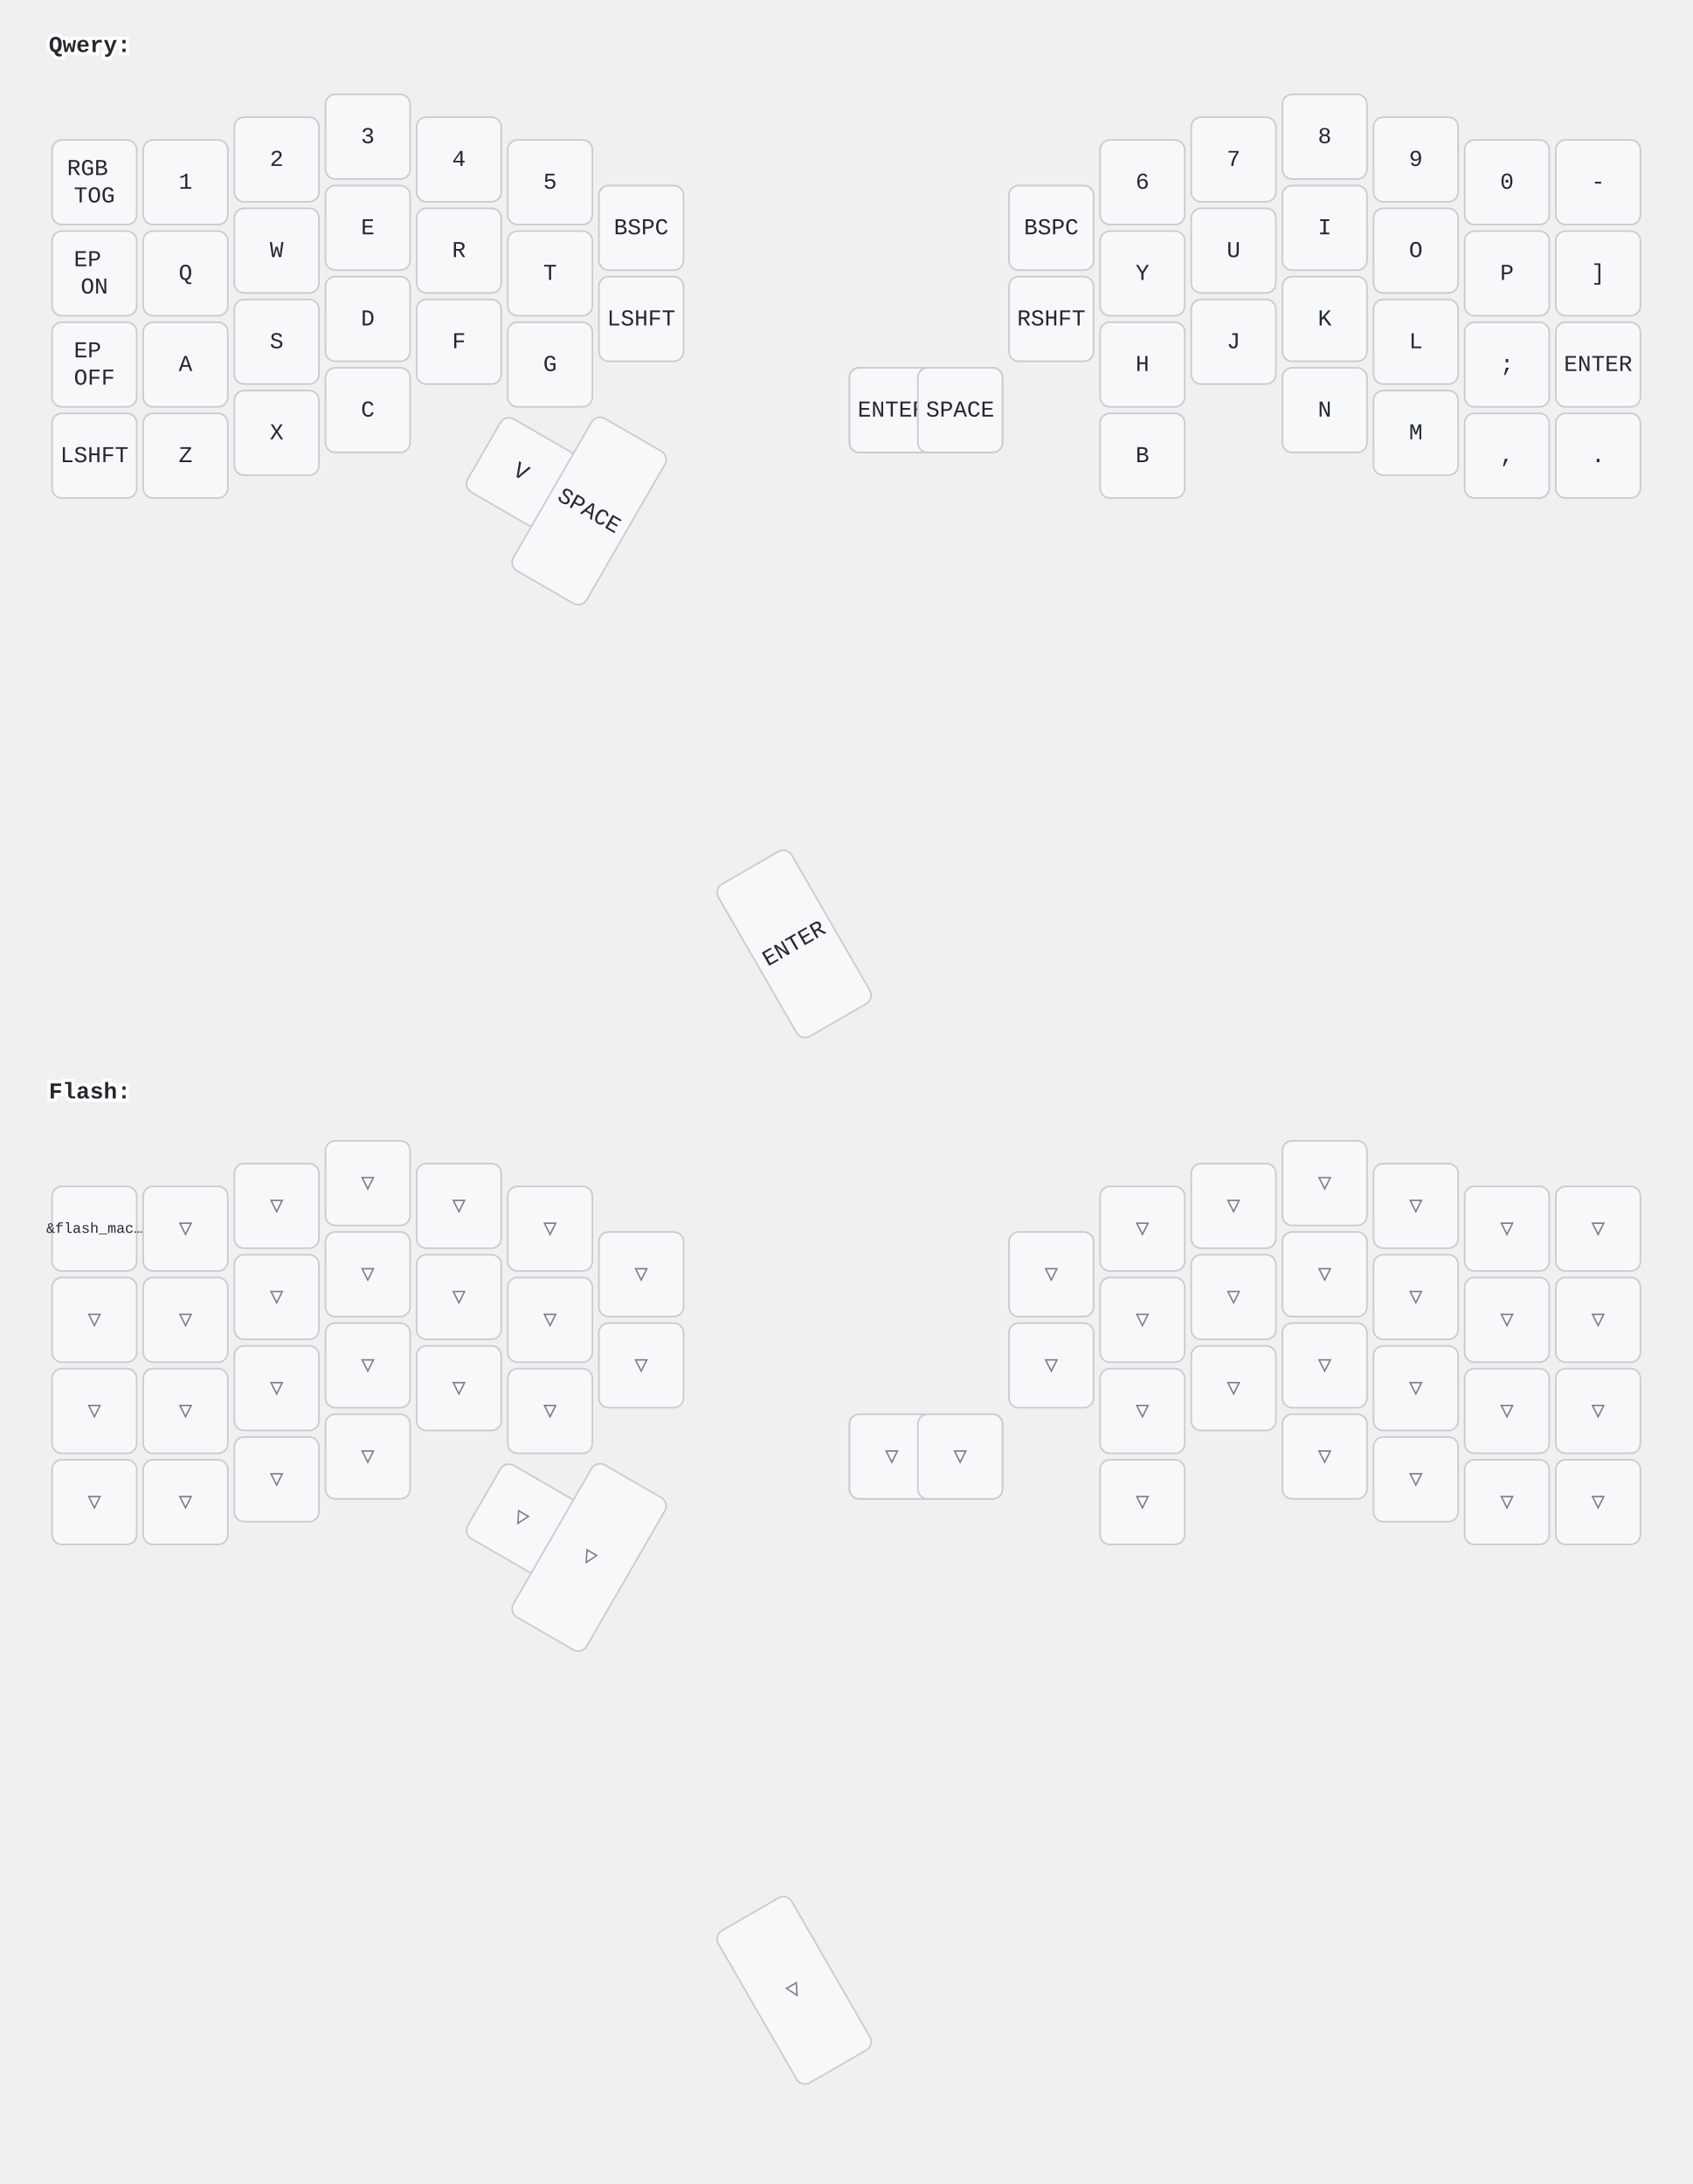
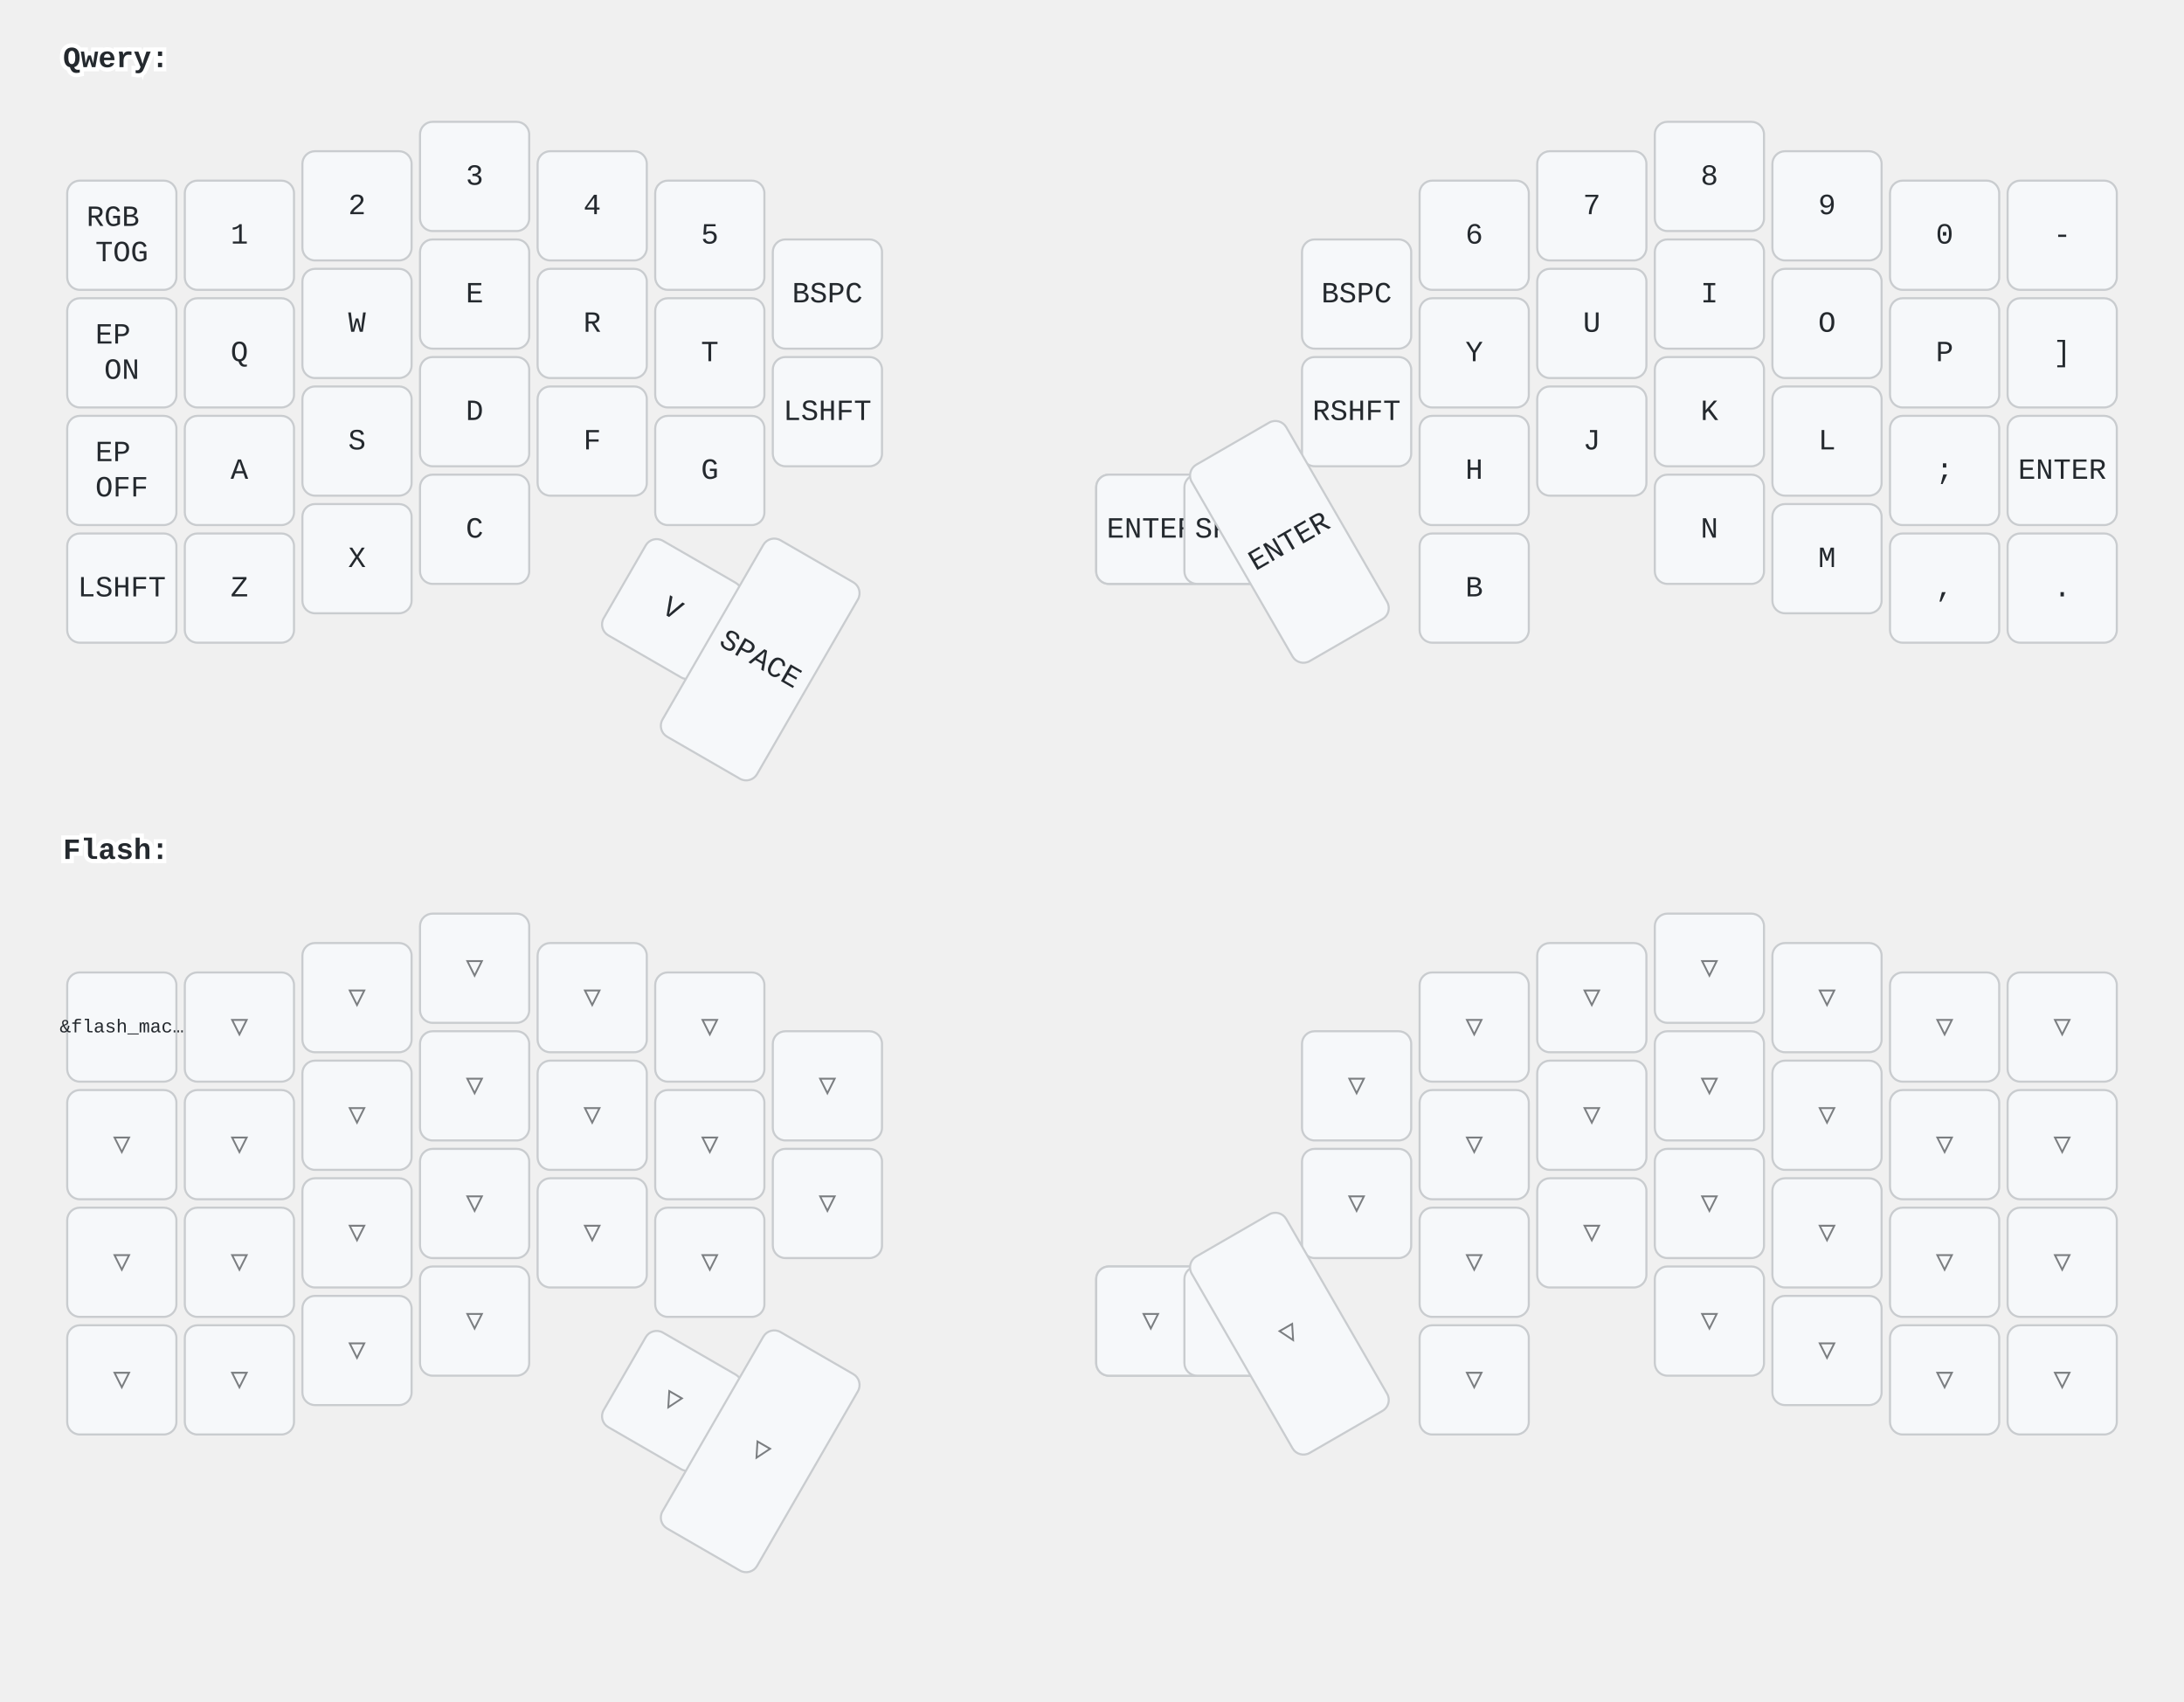
- <svg xmlns="http://www.w3.org/2000/svg" width="1040" height="1342" viewBox="0 0 1040 1342" class="keymap">
+ <svg xmlns="http://www.w3.org/2000/svg" width="1040" height="810" viewBox="0 0 1040 810" class="keymap">
  <style>/* inherit to force styles through use tags */
svg path {
    fill: inherit;
}

/* font and background color specifications */
svg.keymap {
    font-family: SFMono-Regular,Consolas,Liberation Mono,Menlo,monospace;
    font-size: 14px;
    font-kerning: normal;
    text-rendering: optimizeLegibility;
    fill: #24292e;
}

/* default key styling */
rect.key {
    fill: #f6f8fa;
}

rect.key, rect.combo {
    stroke: #c9cccf;
    stroke-width: 1;
}

/* default key side styling, only used is draw_key_sides is set */
rect.side {
    filter: brightness(90%);
}

/* color accent for combo boxes */
rect.combo, rect.combo-separate {
    fill: #cdf;
}

/* color accent for held keys */
rect.held, rect.combo.held {
    fill: #fdd;
}

/* color accent for ghost (optional) keys */
rect.ghost, rect.combo.ghost {
    stroke-dasharray: 4, 4;
    stroke-width: 2;
}

text {
    text-anchor: middle;
    dominant-baseline: middle;
}

/* styling for layer labels */
text.label {
    font-weight: bold;
    text-anchor: start;
    stroke: white;
    stroke-width: 4;
    paint-order: stroke;
}

/* styling for optional footer */
text.footer {
    text-anchor: end;
    dominant-baseline: auto;
    stroke: white;
    stroke-width: 4;
    paint-order: stroke;
}

/* styling for combo tap, and key hold/shifted label text */
text.combo, text.hold, text.shifted {
    font-size: 11px;
}

text.hold {
    text-anchor: middle;
    dominant-baseline: auto;
}

text.shifted {
    text-anchor: middle;
    dominant-baseline: hanging;
}

text.layer-activator {
    text-decoration: underline;
}

/* styling for hold/shifted label text in combo box */
text.combo.hold, text.combo.shifted {
    font-size: 8px;
}

/* lighter symbol for transparent keys */
text.trans {
    fill: #7b7e81;
}

/* styling for combo dendrons */
path.combo {
    stroke-width: 1;
    stroke: gray;
    fill: none;
}

/* Start Tabler Icons Cleanup */
/* cannot use height/width with glyphs */
.icon-tabler &gt; path {
    fill: inherit;
    stroke: inherit;
    stroke-width: 2;
}
/* hide tabler's default box */
.icon-tabler &gt; path[stroke="none"][fill="none"] {
    visibility: hidden;
}
/* End Tabler Icons Cleanup */
</style>
  <g transform="translate(30, 0)" class="layer-Qwery">
    <text x="0" y="28" class="label" id="Qwery">Qwery:</text>
    <g transform="translate(0, 56)">
      <g transform="translate(28, 56)" class="key keypos-0">
        <rect rx="6" ry="6" x="-26" y="-26" width="52" height="52" class="key" />
        <text x="0" y="0" class="key tap">
          <tspan x="0" dy="-0.6em">RGB</tspan>
          <tspan x="0" dy="1.2em">TOG</tspan>
        </text>
      </g>
      <g transform="translate(84, 56)" class="key keypos-1">
        <rect rx="6" ry="6" x="-26" y="-26" width="52" height="52" class="key" />
        <text x="0" y="0" class="key tap">1</text>
      </g>
      <g transform="translate(140, 42)" class="key keypos-2">
        <rect rx="6" ry="6" x="-26" y="-26" width="52" height="52" class="key" />
        <text x="0" y="0" class="key tap">2</text>
      </g>
      <g transform="translate(196, 28)" class="key keypos-3">
        <rect rx="6" ry="6" x="-26" y="-26" width="52" height="52" class="key" />
        <text x="0" y="0" class="key tap">3</text>
      </g>
      <g transform="translate(252, 42)" class="key keypos-4">
        <rect rx="6" ry="6" x="-26" y="-26" width="52" height="52" class="key" />
        <text x="0" y="0" class="key tap">4</text>
      </g>
      <g transform="translate(308, 56)" class="key keypos-5">
        <rect rx="6" ry="6" x="-26" y="-26" width="52" height="52" class="key" />
        <text x="0" y="0" class="key tap">5</text>
      </g>
      <g transform="translate(364, 84)" class="key keypos-6">
        <rect rx="6" ry="6" x="-26" y="-26" width="52" height="52" class="key" />
        <text x="0" y="0" class="key tap">BSPC</text>
      </g>
      <g transform="translate(616, 84)" class="key keypos-7">
        <rect rx="6" ry="6" x="-26" y="-26" width="52" height="52" class="key" />
        <text x="0" y="0" class="key tap">BSPC</text>
      </g>
      <g transform="translate(672, 56)" class="key keypos-8">
        <rect rx="6" ry="6" x="-26" y="-26" width="52" height="52" class="key" />
        <text x="0" y="0" class="key tap">6</text>
      </g>
      <g transform="translate(728, 42)" class="key keypos-9">
        <rect rx="6" ry="6" x="-26" y="-26" width="52" height="52" class="key" />
        <text x="0" y="0" class="key tap">7</text>
      </g>
      <g transform="translate(784, 28)" class="key keypos-10">
        <rect rx="6" ry="6" x="-26" y="-26" width="52" height="52" class="key" />
        <text x="0" y="0" class="key tap">8</text>
      </g>
      <g transform="translate(840, 42)" class="key keypos-11">
        <rect rx="6" ry="6" x="-26" y="-26" width="52" height="52" class="key" />
        <text x="0" y="0" class="key tap">9</text>
      </g>
      <g transform="translate(896, 56)" class="key keypos-12">
        <rect rx="6" ry="6" x="-26" y="-26" width="52" height="52" class="key" />
        <text x="0" y="0" class="key tap">0</text>
      </g>
      <g transform="translate(952, 56)" class="key keypos-13">
        <rect rx="6" ry="6" x="-26" y="-26" width="52" height="52" class="key" />
        <text x="0" y="0" class="key tap">-</text>
      </g>
      <g transform="translate(28, 112)" class="key keypos-14">
        <rect rx="6" ry="6" x="-26" y="-26" width="52" height="52" class="key" />
        <text x="0" y="0" class="key tap">
          <tspan x="0" dy="-0.6em">EP</tspan>
          <tspan x="0" dy="1.2em">ON</tspan>
        </text>
      </g>
      <g transform="translate(84, 112)" class="key keypos-15">
        <rect rx="6" ry="6" x="-26" y="-26" width="52" height="52" class="key" />
        <text x="0" y="0" class="key tap">Q</text>
      </g>
      <g transform="translate(140, 98)" class="key keypos-16">
        <rect rx="6" ry="6" x="-26" y="-26" width="52" height="52" class="key" />
        <text x="0" y="0" class="key tap">W</text>
      </g>
      <g transform="translate(196, 84)" class="key keypos-17">
        <rect rx="6" ry="6" x="-26" y="-26" width="52" height="52" class="key" />
        <text x="0" y="0" class="key tap">E</text>
      </g>
      <g transform="translate(252, 98)" class="key keypos-18">
        <rect rx="6" ry="6" x="-26" y="-26" width="52" height="52" class="key" />
        <text x="0" y="0" class="key tap">R</text>
      </g>
      <g transform="translate(308, 112)" class="key keypos-19">
        <rect rx="6" ry="6" x="-26" y="-26" width="52" height="52" class="key" />
        <text x="0" y="0" class="key tap">T</text>
      </g>
      <g transform="translate(364, 140)" class="key keypos-20">
        <rect rx="6" ry="6" x="-26" y="-26" width="52" height="52" class="key" />
        <text x="0" y="0" class="key tap">LSHFT</text>
      </g>
      <g transform="translate(616, 140)" class="key keypos-21">
        <rect rx="6" ry="6" x="-26" y="-26" width="52" height="52" class="key" />
        <text x="0" y="0" class="key tap">RSHFT</text>
      </g>
      <g transform="translate(672, 112)" class="key keypos-22">
        <rect rx="6" ry="6" x="-26" y="-26" width="52" height="52" class="key" />
        <text x="0" y="0" class="key tap">Y</text>
      </g>
      <g transform="translate(728, 98)" class="key keypos-23">
        <rect rx="6" ry="6" x="-26" y="-26" width="52" height="52" class="key" />
        <text x="0" y="0" class="key tap">U</text>
      </g>
      <g transform="translate(784, 84)" class="key keypos-24">
        <rect rx="6" ry="6" x="-26" y="-26" width="52" height="52" class="key" />
        <text x="0" y="0" class="key tap">I</text>
      </g>
      <g transform="translate(840, 98)" class="key keypos-25">
        <rect rx="6" ry="6" x="-26" y="-26" width="52" height="52" class="key" />
        <text x="0" y="0" class="key tap">O</text>
      </g>
      <g transform="translate(896, 112)" class="key keypos-26">
        <rect rx="6" ry="6" x="-26" y="-26" width="52" height="52" class="key" />
        <text x="0" y="0" class="key tap">P</text>
      </g>
      <g transform="translate(952, 112)" class="key keypos-27">
        <rect rx="6" ry="6" x="-26" y="-26" width="52" height="52" class="key" />
        <text x="0" y="0" class="key tap">]</text>
      </g>
      <g transform="translate(28, 168)" class="key keypos-28">
        <rect rx="6" ry="6" x="-26" y="-26" width="52" height="52" class="key" />
        <text x="0" y="0" class="key tap">
          <tspan x="0" dy="-0.6em">EP</tspan>
          <tspan x="0" dy="1.2em">OFF</tspan>
        </text>
      </g>
      <g transform="translate(84, 168)" class="key keypos-29">
        <rect rx="6" ry="6" x="-26" y="-26" width="52" height="52" class="key" />
        <text x="0" y="0" class="key tap">A</text>
      </g>
      <g transform="translate(140, 154)" class="key keypos-30">
        <rect rx="6" ry="6" x="-26" y="-26" width="52" height="52" class="key" />
        <text x="0" y="0" class="key tap">S</text>
      </g>
      <g transform="translate(196, 140)" class="key keypos-31">
        <rect rx="6" ry="6" x="-26" y="-26" width="52" height="52" class="key" />
        <text x="0" y="0" class="key tap">D</text>
      </g>
      <g transform="translate(252, 154)" class="key keypos-32">
        <rect rx="6" ry="6" x="-26" y="-26" width="52" height="52" class="key" />
        <text x="0" y="0" class="key tap">F</text>
      </g>
      <g transform="translate(308, 168)" class="key keypos-33">
        <rect rx="6" ry="6" x="-26" y="-26" width="52" height="52" class="key" />
        <text x="0" y="0" class="key tap">G</text>
      </g>
      <g transform="translate(518, 196)" class="key keypos-34">
        <rect rx="6" ry="6" x="-26" y="-26" width="52" height="52" class="key" />
        <text x="0" y="0" class="key tap">TAB</text>
      </g>
      <g transform="translate(560, 196)" class="key keypos-35">
        <rect rx="6" ry="6" x="-26" y="-26" width="52" height="52" class="key" />
        <text x="0" y="0" class="key tap">TAB</text>
      </g>
      <g transform="translate(672, 168)" class="key keypos-36">
        <rect rx="6" ry="6" x="-26" y="-26" width="52" height="52" class="key" />
        <text x="0" y="0" class="key tap">H</text>
      </g>
      <g transform="translate(728, 154)" class="key keypos-37">
        <rect rx="6" ry="6" x="-26" y="-26" width="52" height="52" class="key" />
        <text x="0" y="0" class="key tap">J</text>
      </g>
      <g transform="translate(784, 140)" class="key keypos-38">
        <rect rx="6" ry="6" x="-26" y="-26" width="52" height="52" class="key" />
        <text x="0" y="0" class="key tap">K</text>
      </g>
      <g transform="translate(840, 154)" class="key keypos-39">
        <rect rx="6" ry="6" x="-26" y="-26" width="52" height="52" class="key" />
        <text x="0" y="0" class="key tap">L</text>
      </g>
      <g transform="translate(896, 168)" class="key keypos-40">
        <rect rx="6" ry="6" x="-26" y="-26" width="52" height="52" class="key" />
        <text x="0" y="0" class="key tap">;</text>
      </g>
      <g transform="translate(952, 168)" class="key keypos-41">
        <rect rx="6" ry="6" x="-26" y="-26" width="52" height="52" class="key" />
        <text x="0" y="0" class="key tap">ENTER</text>
      </g>
      <g transform="translate(28, 224)" class="key keypos-42">
        <rect rx="6" ry="6" x="-26" y="-26" width="52" height="52" class="key" />
        <text x="0" y="0" class="key tap">LSHFT</text>
      </g>
      <g transform="translate(84, 224)" class="key keypos-43">
        <rect rx="6" ry="6" x="-26" y="-26" width="52" height="52" class="key" />
        <text x="0" y="0" class="key tap">Z</text>
      </g>
      <g transform="translate(140, 210)" class="key keypos-44">
        <rect rx="6" ry="6" x="-26" y="-26" width="52" height="52" class="key" />
        <text x="0" y="0" class="key tap">X</text>
      </g>
      <g transform="translate(196, 196)" class="key keypos-45">
        <rect rx="6" ry="6" x="-26" y="-26" width="52" height="52" class="key" />
        <text x="0" y="0" class="key tap">C</text>
      </g>
      <g transform="translate(290, 234) rotate(30.0)" class="key keypos-46">
        <rect rx="6" ry="6" x="-26" y="-26" width="52" height="52" class="key" />
        <text x="0" y="0" class="key tap">V</text>
      </g>
      <g transform="translate(332, 258) rotate(30.0)" class="key keypos-47">
        <rect rx="6" ry="6" x="-26" y="-54" width="52" height="108" class="key" />
        <text x="0" y="0" class="key tap">SPACE</text>
      </g>
      <g transform="translate(518, 196)" class="key keypos-48">
        <rect rx="6" ry="6" x="-26" y="-26" width="52" height="52" class="key" />
        <text x="0" y="0" class="key tap">ENTER</text>
      </g>
      <g transform="translate(560, 196)" class="key keypos-49">
        <rect rx="6" ry="6" x="-26" y="-26" width="52" height="52" class="key" />
        <text x="0" y="0" class="key tap">SPACE</text>
      </g>
-       <g transform="translate(458, 524) rotate(-30.0)" class="key keypos-50">
+       <g transform="translate(584, 202) rotate(-30.0)" class="key keypos-50">
        <rect rx="6" ry="6" x="-26" y="-54" width="52" height="108" class="key" />
        <text x="0" y="0" class="key tap">ENTER</text>
      </g>
      <g transform="translate(672, 224)" class="key keypos-51">
        <rect rx="6" ry="6" x="-26" y="-26" width="52" height="52" class="key" />
        <text x="0" y="0" class="key tap">B</text>
      </g>
      <g transform="translate(784, 196)" class="key keypos-52">
        <rect rx="6" ry="6" x="-26" y="-26" width="52" height="52" class="key" />
        <text x="0" y="0" class="key tap">N</text>
      </g>
      <g transform="translate(840, 210)" class="key keypos-53">
        <rect rx="6" ry="6" x="-26" y="-26" width="52" height="52" class="key" />
        <text x="0" y="0" class="key tap">M</text>
      </g>
      <g transform="translate(896, 224)" class="key keypos-54">
        <rect rx="6" ry="6" x="-26" y="-26" width="52" height="52" class="key" />
        <text x="0" y="0" class="key tap">,</text>
      </g>
      <g transform="translate(952, 224)" class="key keypos-55">
        <rect rx="6" ry="6" x="-26" y="-26" width="52" height="52" class="key" />
        <text x="0" y="0" class="key tap">.</text>
      </g>
    </g>
  </g>
-   <g transform="translate(30, 643)" class="layer-Flash">
+   <g transform="translate(30, 377)" class="layer-Flash">
    <text x="0" y="28" class="label" id="Flash">Flash:</text>
    <g transform="translate(0, 56)">
      <g transform="translate(28, 56)" class="key keypos-0">
        <rect rx="6" ry="6" x="-26" y="-26" width="52" height="52" class="key" />
        <text x="0" y="0" class="key tap">
          <tspan style="font-size: 64%">&amp;flash_mac…</tspan>
        </text>
      </g>
      <g transform="translate(84, 56)" class="key trans keypos-1">
        <rect rx="6" ry="6" x="-26" y="-26" width="52" height="52" class="key trans" />
        <text x="0" y="0" class="key trans tap">▽</text>
      </g>
      <g transform="translate(140, 42)" class="key trans keypos-2">
        <rect rx="6" ry="6" x="-26" y="-26" width="52" height="52" class="key trans" />
        <text x="0" y="0" class="key trans tap">▽</text>
      </g>
      <g transform="translate(196, 28)" class="key trans keypos-3">
        <rect rx="6" ry="6" x="-26" y="-26" width="52" height="52" class="key trans" />
        <text x="0" y="0" class="key trans tap">▽</text>
      </g>
      <g transform="translate(252, 42)" class="key trans keypos-4">
        <rect rx="6" ry="6" x="-26" y="-26" width="52" height="52" class="key trans" />
        <text x="0" y="0" class="key trans tap">▽</text>
      </g>
      <g transform="translate(308, 56)" class="key trans keypos-5">
        <rect rx="6" ry="6" x="-26" y="-26" width="52" height="52" class="key trans" />
        <text x="0" y="0" class="key trans tap">▽</text>
      </g>
      <g transform="translate(364, 84)" class="key trans keypos-6">
        <rect rx="6" ry="6" x="-26" y="-26" width="52" height="52" class="key trans" />
        <text x="0" y="0" class="key trans tap">▽</text>
      </g>
      <g transform="translate(616, 84)" class="key trans keypos-7">
        <rect rx="6" ry="6" x="-26" y="-26" width="52" height="52" class="key trans" />
        <text x="0" y="0" class="key trans tap">▽</text>
      </g>
      <g transform="translate(672, 56)" class="key trans keypos-8">
        <rect rx="6" ry="6" x="-26" y="-26" width="52" height="52" class="key trans" />
        <text x="0" y="0" class="key trans tap">▽</text>
      </g>
      <g transform="translate(728, 42)" class="key trans keypos-9">
        <rect rx="6" ry="6" x="-26" y="-26" width="52" height="52" class="key trans" />
        <text x="0" y="0" class="key trans tap">▽</text>
      </g>
      <g transform="translate(784, 28)" class="key trans keypos-10">
        <rect rx="6" ry="6" x="-26" y="-26" width="52" height="52" class="key trans" />
        <text x="0" y="0" class="key trans tap">▽</text>
      </g>
      <g transform="translate(840, 42)" class="key trans keypos-11">
        <rect rx="6" ry="6" x="-26" y="-26" width="52" height="52" class="key trans" />
        <text x="0" y="0" class="key trans tap">▽</text>
      </g>
      <g transform="translate(896, 56)" class="key trans keypos-12">
        <rect rx="6" ry="6" x="-26" y="-26" width="52" height="52" class="key trans" />
        <text x="0" y="0" class="key trans tap">▽</text>
      </g>
      <g transform="translate(952, 56)" class="key trans keypos-13">
        <rect rx="6" ry="6" x="-26" y="-26" width="52" height="52" class="key trans" />
        <text x="0" y="0" class="key trans tap">▽</text>
      </g>
      <g transform="translate(28, 112)" class="key trans keypos-14">
        <rect rx="6" ry="6" x="-26" y="-26" width="52" height="52" class="key trans" />
        <text x="0" y="0" class="key trans tap">▽</text>
      </g>
      <g transform="translate(84, 112)" class="key trans keypos-15">
        <rect rx="6" ry="6" x="-26" y="-26" width="52" height="52" class="key trans" />
        <text x="0" y="0" class="key trans tap">▽</text>
      </g>
      <g transform="translate(140, 98)" class="key trans keypos-16">
        <rect rx="6" ry="6" x="-26" y="-26" width="52" height="52" class="key trans" />
        <text x="0" y="0" class="key trans tap">▽</text>
      </g>
      <g transform="translate(196, 84)" class="key trans keypos-17">
        <rect rx="6" ry="6" x="-26" y="-26" width="52" height="52" class="key trans" />
        <text x="0" y="0" class="key trans tap">▽</text>
      </g>
      <g transform="translate(252, 98)" class="key trans keypos-18">
        <rect rx="6" ry="6" x="-26" y="-26" width="52" height="52" class="key trans" />
        <text x="0" y="0" class="key trans tap">▽</text>
      </g>
      <g transform="translate(308, 112)" class="key trans keypos-19">
        <rect rx="6" ry="6" x="-26" y="-26" width="52" height="52" class="key trans" />
        <text x="0" y="0" class="key trans tap">▽</text>
      </g>
      <g transform="translate(364, 140)" class="key trans keypos-20">
        <rect rx="6" ry="6" x="-26" y="-26" width="52" height="52" class="key trans" />
        <text x="0" y="0" class="key trans tap">▽</text>
      </g>
      <g transform="translate(616, 140)" class="key trans keypos-21">
        <rect rx="6" ry="6" x="-26" y="-26" width="52" height="52" class="key trans" />
        <text x="0" y="0" class="key trans tap">▽</text>
      </g>
      <g transform="translate(672, 112)" class="key trans keypos-22">
        <rect rx="6" ry="6" x="-26" y="-26" width="52" height="52" class="key trans" />
        <text x="0" y="0" class="key trans tap">▽</text>
      </g>
      <g transform="translate(728, 98)" class="key trans keypos-23">
        <rect rx="6" ry="6" x="-26" y="-26" width="52" height="52" class="key trans" />
        <text x="0" y="0" class="key trans tap">▽</text>
      </g>
      <g transform="translate(784, 84)" class="key trans keypos-24">
        <rect rx="6" ry="6" x="-26" y="-26" width="52" height="52" class="key trans" />
        <text x="0" y="0" class="key trans tap">▽</text>
      </g>
      <g transform="translate(840, 98)" class="key trans keypos-25">
        <rect rx="6" ry="6" x="-26" y="-26" width="52" height="52" class="key trans" />
        <text x="0" y="0" class="key trans tap">▽</text>
      </g>
      <g transform="translate(896, 112)" class="key trans keypos-26">
        <rect rx="6" ry="6" x="-26" y="-26" width="52" height="52" class="key trans" />
        <text x="0" y="0" class="key trans tap">▽</text>
      </g>
      <g transform="translate(952, 112)" class="key trans keypos-27">
        <rect rx="6" ry="6" x="-26" y="-26" width="52" height="52" class="key trans" />
        <text x="0" y="0" class="key trans tap">▽</text>
      </g>
      <g transform="translate(28, 168)" class="key trans keypos-28">
        <rect rx="6" ry="6" x="-26" y="-26" width="52" height="52" class="key trans" />
        <text x="0" y="0" class="key trans tap">▽</text>
      </g>
      <g transform="translate(84, 168)" class="key trans keypos-29">
        <rect rx="6" ry="6" x="-26" y="-26" width="52" height="52" class="key trans" />
        <text x="0" y="0" class="key trans tap">▽</text>
      </g>
      <g transform="translate(140, 154)" class="key trans keypos-30">
        <rect rx="6" ry="6" x="-26" y="-26" width="52" height="52" class="key trans" />
        <text x="0" y="0" class="key trans tap">▽</text>
      </g>
      <g transform="translate(196, 140)" class="key trans keypos-31">
        <rect rx="6" ry="6" x="-26" y="-26" width="52" height="52" class="key trans" />
        <text x="0" y="0" class="key trans tap">▽</text>
      </g>
      <g transform="translate(252, 154)" class="key trans keypos-32">
        <rect rx="6" ry="6" x="-26" y="-26" width="52" height="52" class="key trans" />
        <text x="0" y="0" class="key trans tap">▽</text>
      </g>
      <g transform="translate(308, 168)" class="key trans keypos-33">
        <rect rx="6" ry="6" x="-26" y="-26" width="52" height="52" class="key trans" />
        <text x="0" y="0" class="key trans tap">▽</text>
      </g>
      <g transform="translate(518, 196)" class="key trans keypos-34">
        <rect rx="6" ry="6" x="-26" y="-26" width="52" height="52" class="key trans" />
        <text x="0" y="0" class="key trans tap">▽</text>
      </g>
      <g transform="translate(560, 196)" class="key trans keypos-35">
        <rect rx="6" ry="6" x="-26" y="-26" width="52" height="52" class="key trans" />
        <text x="0" y="0" class="key trans tap">▽</text>
      </g>
      <g transform="translate(672, 168)" class="key trans keypos-36">
        <rect rx="6" ry="6" x="-26" y="-26" width="52" height="52" class="key trans" />
        <text x="0" y="0" class="key trans tap">▽</text>
      </g>
      <g transform="translate(728, 154)" class="key trans keypos-37">
        <rect rx="6" ry="6" x="-26" y="-26" width="52" height="52" class="key trans" />
        <text x="0" y="0" class="key trans tap">▽</text>
      </g>
      <g transform="translate(784, 140)" class="key trans keypos-38">
        <rect rx="6" ry="6" x="-26" y="-26" width="52" height="52" class="key trans" />
        <text x="0" y="0" class="key trans tap">▽</text>
      </g>
      <g transform="translate(840, 154)" class="key trans keypos-39">
        <rect rx="6" ry="6" x="-26" y="-26" width="52" height="52" class="key trans" />
        <text x="0" y="0" class="key trans tap">▽</text>
      </g>
      <g transform="translate(896, 168)" class="key trans keypos-40">
        <rect rx="6" ry="6" x="-26" y="-26" width="52" height="52" class="key trans" />
        <text x="0" y="0" class="key trans tap">▽</text>
      </g>
      <g transform="translate(952, 168)" class="key trans keypos-41">
        <rect rx="6" ry="6" x="-26" y="-26" width="52" height="52" class="key trans" />
        <text x="0" y="0" class="key trans tap">▽</text>
      </g>
      <g transform="translate(28, 224)" class="key trans keypos-42">
        <rect rx="6" ry="6" x="-26" y="-26" width="52" height="52" class="key trans" />
        <text x="0" y="0" class="key trans tap">▽</text>
      </g>
      <g transform="translate(84, 224)" class="key trans keypos-43">
        <rect rx="6" ry="6" x="-26" y="-26" width="52" height="52" class="key trans" />
        <text x="0" y="0" class="key trans tap">▽</text>
      </g>
      <g transform="translate(140, 210)" class="key trans keypos-44">
        <rect rx="6" ry="6" x="-26" y="-26" width="52" height="52" class="key trans" />
        <text x="0" y="0" class="key trans tap">▽</text>
      </g>
      <g transform="translate(196, 196)" class="key trans keypos-45">
        <rect rx="6" ry="6" x="-26" y="-26" width="52" height="52" class="key trans" />
        <text x="0" y="0" class="key trans tap">▽</text>
      </g>
      <g transform="translate(290, 234) rotate(30.0)" class="key trans keypos-46">
        <rect rx="6" ry="6" x="-26" y="-26" width="52" height="52" class="key trans" />
        <text x="0" y="0" class="key trans tap">▽</text>
      </g>
      <g transform="translate(332, 258) rotate(30.0)" class="key trans keypos-47">
        <rect rx="6" ry="6" x="-26" y="-54" width="52" height="108" class="key trans" />
        <text x="0" y="0" class="key trans tap">▽</text>
      </g>
      <g transform="translate(518, 196)" class="key trans keypos-48">
        <rect rx="6" ry="6" x="-26" y="-26" width="52" height="52" class="key trans" />
        <text x="0" y="0" class="key trans tap">▽</text>
      </g>
      <g transform="translate(560, 196)" class="key trans keypos-49">
        <rect rx="6" ry="6" x="-26" y="-26" width="52" height="52" class="key trans" />
        <text x="0" y="0" class="key trans tap">▽</text>
      </g>
-       <g transform="translate(458, 524) rotate(-30.0)" class="key trans keypos-50">
+       <g transform="translate(584, 202) rotate(-30.0)" class="key trans keypos-50">
        <rect rx="6" ry="6" x="-26" y="-54" width="52" height="108" class="key trans" />
        <text x="0" y="0" class="key trans tap">▽</text>
      </g>
      <g transform="translate(672, 224)" class="key trans keypos-51">
        <rect rx="6" ry="6" x="-26" y="-26" width="52" height="52" class="key trans" />
        <text x="0" y="0" class="key trans tap">▽</text>
      </g>
      <g transform="translate(784, 196)" class="key trans keypos-52">
        <rect rx="6" ry="6" x="-26" y="-26" width="52" height="52" class="key trans" />
        <text x="0" y="0" class="key trans tap">▽</text>
      </g>
      <g transform="translate(840, 210)" class="key trans keypos-53">
        <rect rx="6" ry="6" x="-26" y="-26" width="52" height="52" class="key trans" />
        <text x="0" y="0" class="key trans tap">▽</text>
      </g>
      <g transform="translate(896, 224)" class="key trans keypos-54">
        <rect rx="6" ry="6" x="-26" y="-26" width="52" height="52" class="key trans" />
        <text x="0" y="0" class="key trans tap">▽</text>
      </g>
      <g transform="translate(952, 224)" class="key trans keypos-55">
        <rect rx="6" ry="6" x="-26" y="-26" width="52" height="52" class="key trans" />
        <text x="0" y="0" class="key trans tap">▽</text>
      </g>
    </g>
  </g>
</svg>
